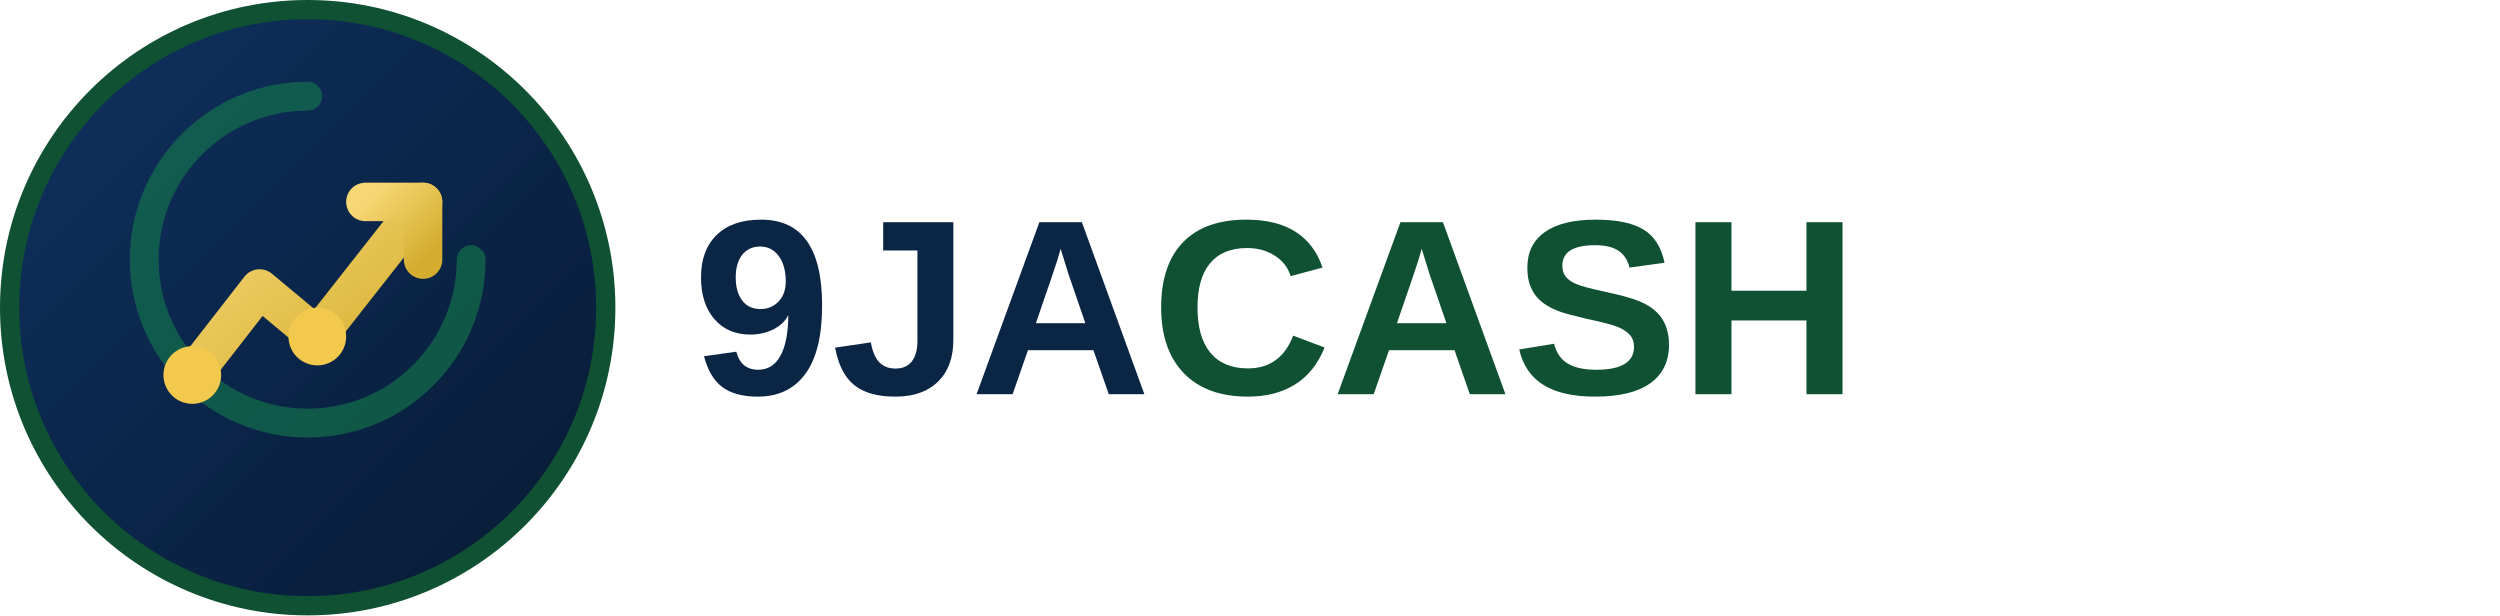
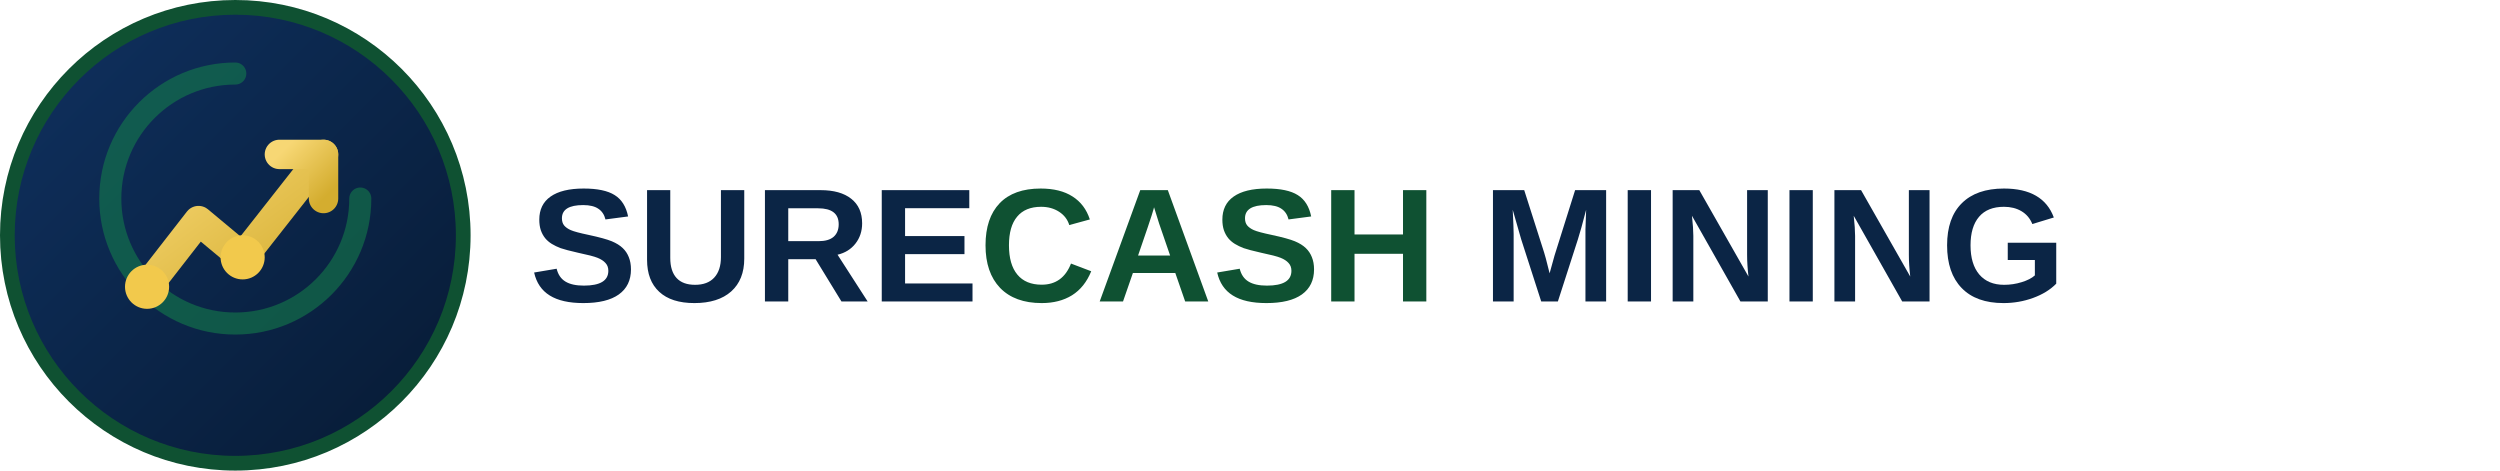
- <svg xmlns="http://www.w3.org/2000/svg" viewBox="0 0 260 64" width="260" height="64" role="img" aria-label="9JACASH">
+ <svg xmlns="http://www.w3.org/2000/svg" viewBox="0 0 340 64" width="340" height="64" role="img" aria-label="SURECASH MINING">
  <defs>
    <linearGradient id="navyGradL" x1="0" y1="0" x2="1" y2="1">
      <stop offset="0%" stop-color="#0F3160" />
      <stop offset="100%" stop-color="#071a33" />
    </linearGradient>
    <linearGradient id="goldGradL" x1="0" y1="0" x2="1" y2="1">
      <stop offset="0%" stop-color="#F7D774" />
      <stop offset="100%" stop-color="#D4AD2F" />
    </linearGradient>
  </defs>
  <circle cx="32" cy="32" r="31" fill="url(#navyGradL)" stroke="#0F5132" stroke-width="2" />
  <path d="M32 10a17 17 0 1 0 17 17" fill="none" stroke="#14834a" stroke-width="3" stroke-linecap="round" opacity="0.55" />
  <path d="M20 39 L27 30 L33 35 L44 21" fill="none" stroke="url(#goldGradL)" stroke-width="4" stroke-linecap="round" stroke-linejoin="round" />
  <path d="M38 21 L44 21 L44 27" fill="none" stroke="url(#goldGradL)" stroke-width="4" stroke-linecap="round" stroke-linejoin="round" />
  <circle cx="20" cy="39" r="3" fill="#F2C94C" />
  <circle cx="33" cy="35" r="3" fill="#F2C94C" />
-   <text x="72" y="41" font-family="Poppins, Arial, sans-serif" font-size="26" font-weight="700" fill="#0B2545">9JA<tspan fill="#0F5132">CASH</tspan>
-   </text>
+   <text x="72" y="41" font-family="Poppins, Arial, sans-serif" font-size="22" font-weight="700" fill="#0B2545">SURE<tspan fill="#0F5132">CASH</tspan> MINING</text>
</svg>
